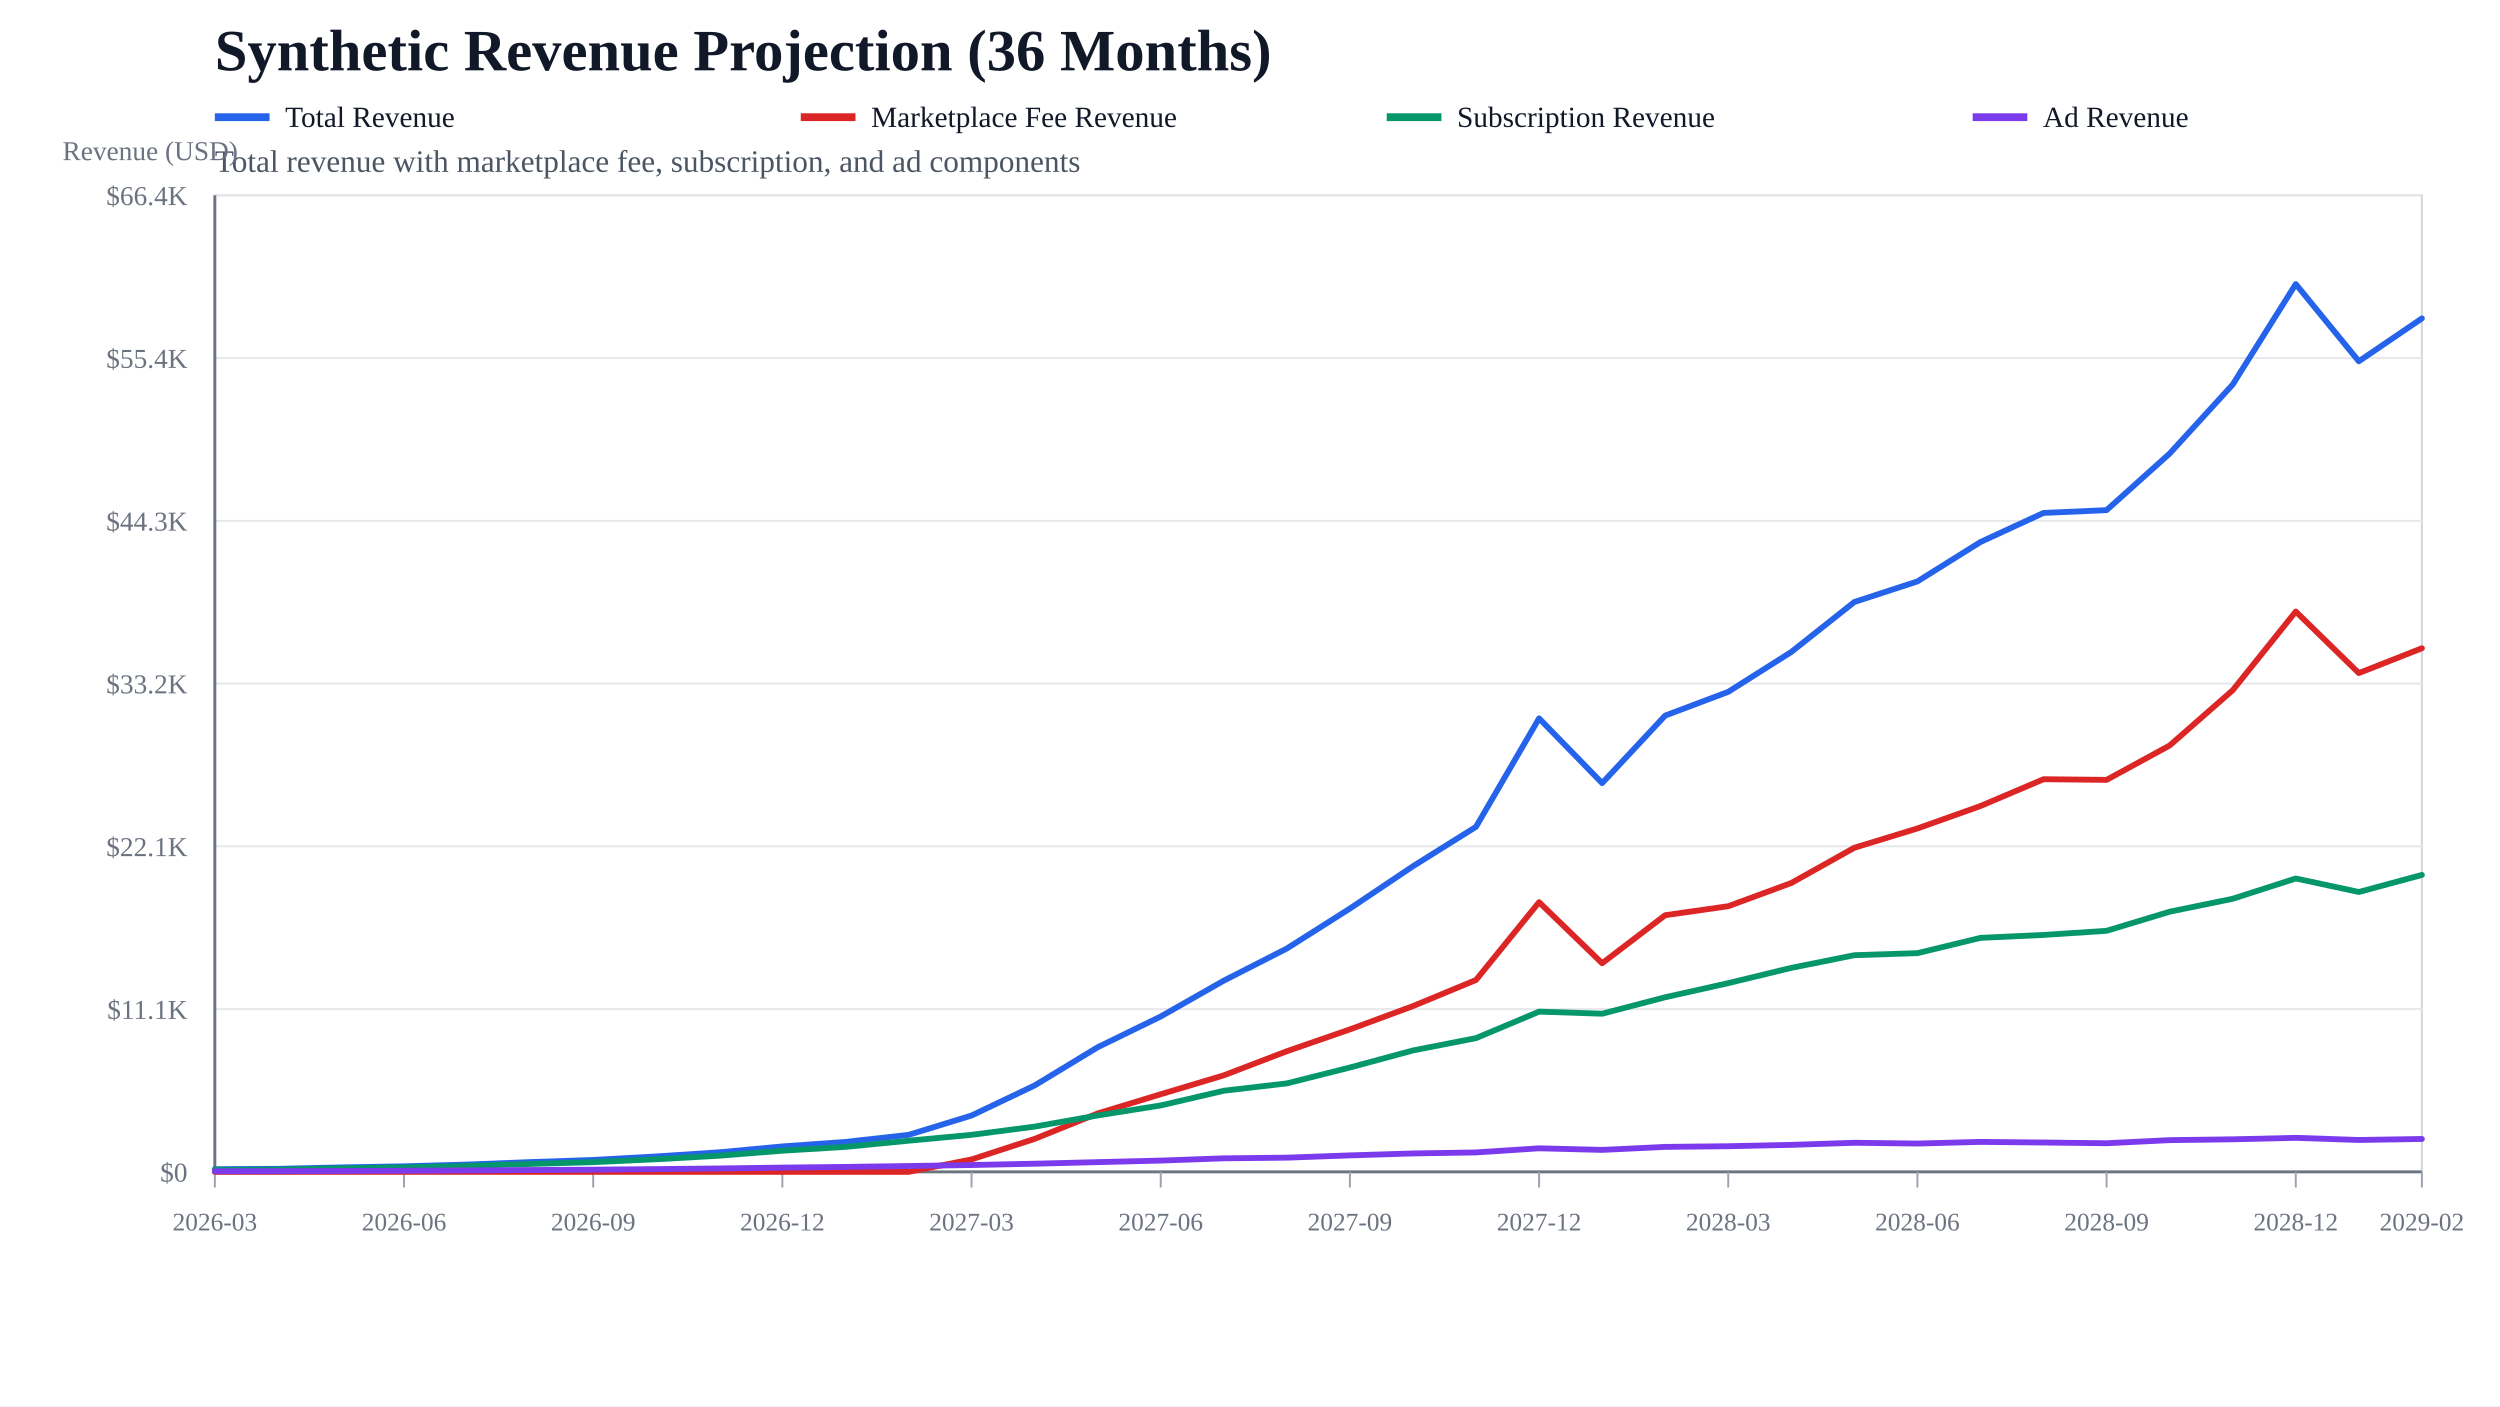
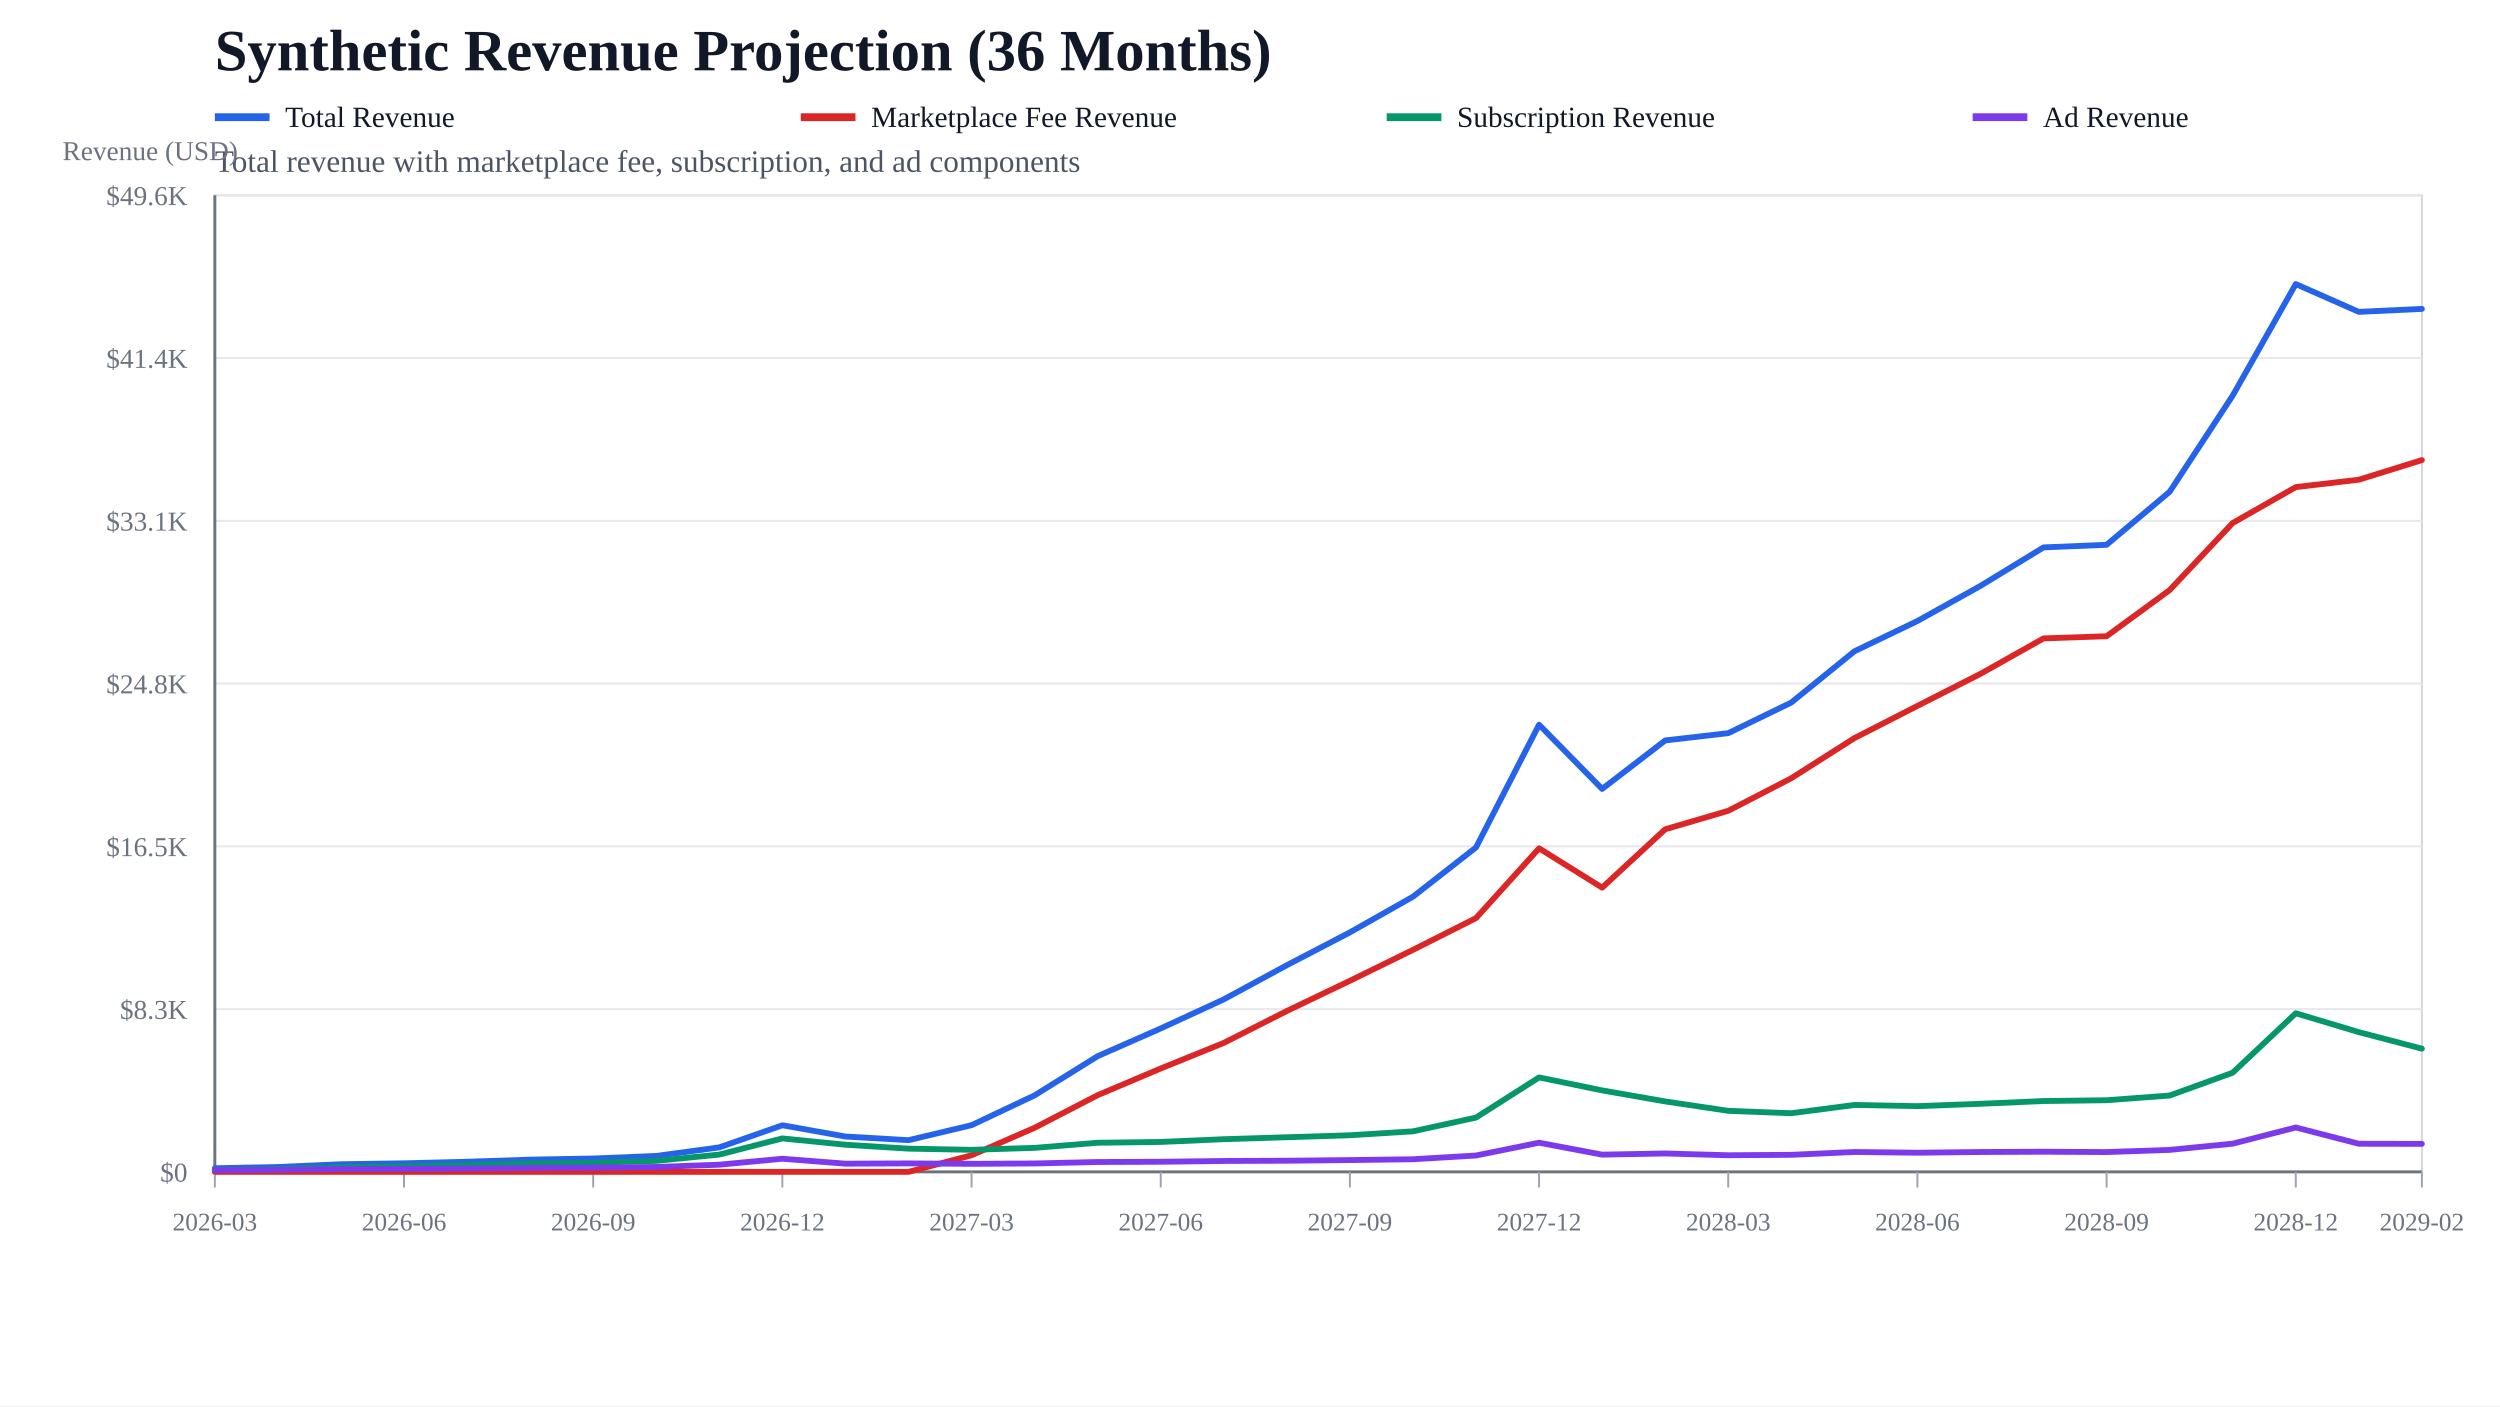
<svg xmlns="http://www.w3.org/2000/svg" width="1280" height="720" viewBox="0 0 1280 720">
  <rect width="100%" height="100%" fill="#FFFFFF" />
  <text x="110" y="36" font-size="30" font-weight="700" fill="#111827">Synthetic Revenue Projection (36 Months)</text>
  <text x="110" y="88" font-size="16" fill="#4B5563">Total revenue with marketplace fee, subscription, and ad components</text>
  <text x="32" y="82" font-size="14" fill="#6B7280">Revenue (USD)</text>
  <rect x="110.00" y="100.00" width="1130.00" height="500.00" fill="#FFFFFF" stroke="#D1D5DB" />
  <line x1="110.00" y1="600.00" x2="1240.00" y2="600.00" stroke="#E5E7EB" stroke-width="1" />
  <text x="96.00" y="605.00" text-anchor="end" font-size="14" fill="#6B7280">$0</text>
  <line x1="110.00" y1="516.67" x2="1240.00" y2="516.67" stroke="#E5E7EB" stroke-width="1" />
-   <text x="96.00" y="521.67" text-anchor="end" font-size="14" fill="#6B7280">$11.1K</text>
+   <text x="96.00" y="521.67" text-anchor="end" font-size="14" fill="#6B7280">$8.3K</text>
  <line x1="110.00" y1="433.33" x2="1240.00" y2="433.33" stroke="#E5E7EB" stroke-width="1" />
-   <text x="96.00" y="438.33" text-anchor="end" font-size="14" fill="#6B7280">$22.1K</text>
+   <text x="96.00" y="438.33" text-anchor="end" font-size="14" fill="#6B7280">$16.5K</text>
  <line x1="110.00" y1="350.00" x2="1240.00" y2="350.00" stroke="#E5E7EB" stroke-width="1" />
-   <text x="96.00" y="355.00" text-anchor="end" font-size="14" fill="#6B7280">$33.2K</text>
+   <text x="96.00" y="355.00" text-anchor="end" font-size="14" fill="#6B7280">$24.8K</text>
  <line x1="110.00" y1="266.67" x2="1240.00" y2="266.67" stroke="#E5E7EB" stroke-width="1" />
-   <text x="96.00" y="271.67" text-anchor="end" font-size="14" fill="#6B7280">$44.3K</text>
+   <text x="96.00" y="271.67" text-anchor="end" font-size="14" fill="#6B7280">$33.1K</text>
  <line x1="110.00" y1="183.33" x2="1240.00" y2="183.33" stroke="#E5E7EB" stroke-width="1" />
-   <text x="96.00" y="188.33" text-anchor="end" font-size="14" fill="#6B7280">$55.4K</text>
+   <text x="96.00" y="188.33" text-anchor="end" font-size="14" fill="#6B7280">$41.4K</text>
  <line x1="110.00" y1="100.00" x2="1240.00" y2="100.00" stroke="#E5E7EB" stroke-width="1" />
-   <text x="96.00" y="105.00" text-anchor="end" font-size="14" fill="#6B7280">$66.4K</text>
+   <text x="96.00" y="105.00" text-anchor="end" font-size="14" fill="#6B7280">$49.6K</text>
  <line x1="110.00" y1="600.00" x2="1240.00" y2="600.00" stroke="#6B7280" stroke-width="1.5" />
  <line x1="110.00" y1="100.00" x2="110.00" y2="600.00" stroke="#6B7280" stroke-width="1.5" />
  <line x1="110.00" y1="600.00" x2="110.00" y2="608.00" stroke="#9CA3AF" stroke-width="1" />
  <text x="110.00" y="630.00" text-anchor="middle" font-size="13" fill="#6B7280">2026-03</text>
  <line x1="206.86" y1="600.00" x2="206.86" y2="608.00" stroke="#9CA3AF" stroke-width="1" />
  <text x="206.86" y="630.00" text-anchor="middle" font-size="13" fill="#6B7280">2026-06</text>
  <line x1="303.71" y1="600.00" x2="303.71" y2="608.00" stroke="#9CA3AF" stroke-width="1" />
  <text x="303.71" y="630.00" text-anchor="middle" font-size="13" fill="#6B7280">2026-09</text>
  <line x1="400.57" y1="600.00" x2="400.57" y2="608.00" stroke="#9CA3AF" stroke-width="1" />
  <text x="400.57" y="630.00" text-anchor="middle" font-size="13" fill="#6B7280">2026-12</text>
  <line x1="497.43" y1="600.00" x2="497.43" y2="608.00" stroke="#9CA3AF" stroke-width="1" />
  <text x="497.43" y="630.00" text-anchor="middle" font-size="13" fill="#6B7280">2027-03</text>
  <line x1="594.29" y1="600.00" x2="594.29" y2="608.00" stroke="#9CA3AF" stroke-width="1" />
  <text x="594.29" y="630.00" text-anchor="middle" font-size="13" fill="#6B7280">2027-06</text>
  <line x1="691.14" y1="600.00" x2="691.14" y2="608.00" stroke="#9CA3AF" stroke-width="1" />
  <text x="691.14" y="630.00" text-anchor="middle" font-size="13" fill="#6B7280">2027-09</text>
  <line x1="788.00" y1="600.00" x2="788.00" y2="608.00" stroke="#9CA3AF" stroke-width="1" />
  <text x="788.00" y="630.00" text-anchor="middle" font-size="13" fill="#6B7280">2027-12</text>
  <line x1="884.86" y1="600.00" x2="884.86" y2="608.00" stroke="#9CA3AF" stroke-width="1" />
  <text x="884.86" y="630.00" text-anchor="middle" font-size="13" fill="#6B7280">2028-03</text>
  <line x1="981.71" y1="600.00" x2="981.71" y2="608.00" stroke="#9CA3AF" stroke-width="1" />
  <text x="981.71" y="630.00" text-anchor="middle" font-size="13" fill="#6B7280">2028-06</text>
  <line x1="1078.57" y1="600.00" x2="1078.57" y2="608.00" stroke="#9CA3AF" stroke-width="1" />
  <text x="1078.57" y="630.00" text-anchor="middle" font-size="13" fill="#6B7280">2028-09</text>
  <line x1="1175.43" y1="600.00" x2="1175.43" y2="608.00" stroke="#9CA3AF" stroke-width="1" />
  <text x="1175.43" y="630.00" text-anchor="middle" font-size="13" fill="#6B7280">2028-12</text>
  <line x1="1240.00" y1="600.00" x2="1240.00" y2="608.00" stroke="#9CA3AF" stroke-width="1" />
  <text x="1240.00" y="630.00" text-anchor="middle" font-size="13" fill="#6B7280">2029-02</text>
-   <path d="M 110.00 598.64 L 142.29 598.44 L 174.57 597.72 L 206.86 597.16 L 239.14 596.26 L 271.43 594.99 L 303.71 593.90 L 336.00 592.10 L 368.29 589.97 L 400.57 586.97 L 432.86 584.66 L 465.14 581.06 L 497.43 571.14 L 529.71 555.76 L 562.00 536.19 L 594.29 520.44 L 626.57 502.09 L 658.86 485.63 L 691.14 465.17 L 723.43 443.51 L 755.71 423.32 L 788.00 367.81 L 820.29 400.95 L 852.57 366.38 L 884.86 354.21 L 917.14 333.80 L 949.43 308.21 L 981.71 297.68 L 1014.00 277.51 L 1046.29 262.61 L 1078.57 261.20 L 1110.86 232.22 L 1143.14 196.89 L 1175.43 145.45 L 1207.71 184.98 L 1240.00 163.03" fill="none" stroke="#2563EB" stroke-width="3" stroke-linecap="round" stroke-linejoin="round" />
-   <path d="M 110.00 600.00 L 142.29 600.00 L 174.57 600.00 L 206.86 600.00 L 239.14 600.00 L 271.43 600.00 L 303.71 600.00 L 336.00 600.00 L 368.29 600.00 L 400.57 600.00 L 432.86 600.00 L 465.14 600.00 L 497.43 593.62 L 529.71 583.11 L 562.00 570.08 L 594.29 560.24 L 626.57 550.57 L 658.86 538.22 L 691.14 527.05 L 723.43 515.12 L 755.71 501.75 L 788.00 461.92 L 820.29 493.18 L 852.57 468.58 L 884.86 463.98 L 917.14 452.09 L 949.43 434.04 L 981.71 424.17 L 1014.00 412.68 L 1046.29 398.96 L 1078.57 399.29 L 1110.86 381.69 L 1143.14 353.40 L 1175.43 313.11 L 1207.71 344.61 L 1240.00 331.91" fill="none" stroke="#DC2626" stroke-width="3" stroke-linecap="round" stroke-linejoin="round" />
-   <path d="M 110.00 598.95 L 142.29 598.80 L 174.57 598.19 L 206.86 597.74 L 239.14 596.99 L 271.43 595.94 L 303.71 595.03 L 336.00 593.53 L 368.29 591.72 L 400.57 589.16 L 432.86 587.21 L 465.14 584.04 L 497.43 581.03 L 529.71 576.82 L 562.00 571.10 L 594.29 565.98 L 626.57 558.46 L 658.86 554.69 L 691.14 546.56 L 723.43 537.83 L 755.71 531.51 L 788.00 517.96 L 820.29 519.02 L 852.57 510.59 L 884.86 503.36 L 917.14 495.54 L 949.43 489.06 L 981.71 488.01 L 1014.00 480.18 L 1046.29 478.68 L 1078.57 476.57 L 1110.86 466.79 L 1143.14 460.16 L 1175.43 449.78 L 1207.71 456.70 L 1240.00 447.97" fill="none" stroke="#059669" stroke-width="3" stroke-linecap="round" stroke-linejoin="round" />
-   <path d="M 110.00 599.70 L 142.29 599.64 L 174.57 599.53 L 206.86 599.42 L 239.14 599.27 L 271.43 599.06 L 303.71 598.87 L 336.00 598.58 L 368.29 598.25 L 400.57 597.81 L 432.86 597.45 L 465.14 597.01 L 497.43 596.49 L 529.71 595.82 L 562.00 595.01 L 594.29 594.22 L 626.57 593.06 L 658.86 592.72 L 691.14 591.56 L 723.43 590.56 L 755.71 590.05 L 788.00 587.93 L 820.29 588.75 L 852.57 587.21 L 884.86 586.87 L 917.14 586.17 L 949.43 585.10 L 981.71 585.50 L 1014.00 584.65 L 1046.29 584.97 L 1078.57 585.34 L 1110.86 583.75 L 1143.14 583.33 L 1175.43 582.57 L 1207.71 583.67 L 1240.00 583.15" fill="none" stroke="#7C3AED" stroke-width="3" stroke-linecap="round" stroke-linejoin="round" />
+   <path d="M 110.00 598.14 L 142.29 597.52 L 174.57 596.09 L 206.86 595.61 L 239.14 594.82 L 271.43 593.73 L 303.71 593.16 L 336.00 591.84 L 368.29 587.45 L 400.57 576.14 L 432.86 581.90 L 465.14 583.77 L 497.43 576.09 L 529.71 560.82 L 562.00 540.76 L 594.29 526.56 L 626.57 511.67 L 658.86 494.18 L 691.14 477.38 L 723.43 459.11 L 755.71 433.88 L 788.00 371.04 L 820.29 403.93 L 852.57 379.11 L 884.86 375.37 L 917.14 359.69 L 949.43 333.48 L 981.71 317.95 L 1014.00 299.97 L 1046.29 280.26 L 1078.57 278.94 L 1110.86 251.78 L 1143.14 202.54 L 1175.43 145.45 L 1207.71 159.67 L 1240.00 158.16" fill="none" stroke="#2563EB" stroke-width="3" stroke-linecap="round" stroke-linejoin="round" />
+   <path d="M 110.00 600.00 L 142.29 600.00 L 174.57 600.00 L 206.86 600.00 L 239.14 600.00 L 271.43 600.00 L 303.71 600.00 L 336.00 600.00 L 368.29 600.00 L 400.57 600.00 L 432.86 600.00 L 465.14 600.00 L 497.43 591.49 L 529.71 577.42 L 562.00 560.72 L 594.29 547.06 L 626.57 533.97 L 658.86 517.62 L 691.14 502.16 L 723.43 486.33 L 755.71 470.07 L 788.00 434.34 L 820.29 454.47 L 852.57 424.60 L 884.86 415.12 L 917.14 398.45 L 949.43 377.92 L 981.71 361.41 L 1014.00 345.00 L 1046.29 326.86 L 1078.57 325.75 L 1110.86 302.12 L 1143.14 267.77 L 1175.43 249.40 L 1207.71 245.61 L 1240.00 235.57" fill="none" stroke="#DC2626" stroke-width="3" stroke-linecap="round" stroke-linejoin="round" />
+   <path d="M 110.00 598.99 L 142.29 598.59 L 174.57 597.58 L 206.86 597.18 L 239.14 596.57 L 271.43 595.77 L 303.71 595.37 L 336.00 594.36 L 368.29 591.13 L 400.57 582.87 L 432.86 586.10 L 465.14 588.11 L 497.43 588.71 L 529.71 587.71 L 562.00 585.09 L 594.29 584.68 L 626.57 583.27 L 658.86 582.27 L 691.14 581.26 L 723.43 579.24 L 755.71 572.19 L 788.00 551.64 L 820.29 558.29 L 852.57 563.93 L 884.86 568.76 L 917.14 569.97 L 949.43 565.74 L 981.71 566.35 L 1014.00 565.14 L 1046.29 563.73 L 1078.57 563.32 L 1110.86 560.91 L 1143.14 549.22 L 1175.43 518.79 L 1207.71 528.46 L 1240.00 536.92" fill="none" stroke="#059669" stroke-width="3" stroke-linecap="round" stroke-linejoin="round" />
+   <path d="M 110.00 599.15 L 142.29 598.93 L 174.57 598.51 L 206.86 598.43 L 239.14 598.25 L 271.43 597.96 L 303.71 597.79 L 336.00 597.48 L 368.29 596.32 L 400.57 593.27 L 432.86 595.80 L 465.14 595.66 L 497.43 595.88 L 529.71 595.69 L 562.00 594.95 L 594.29 594.82 L 626.57 594.42 L 658.86 594.29 L 691.14 593.96 L 723.43 593.54 L 755.71 591.62 L 788.00 585.07 L 820.29 591.17 L 852.57 590.58 L 884.86 591.49 L 917.14 591.27 L 949.43 589.82 L 981.71 590.19 L 1014.00 589.83 L 1046.29 589.68 L 1078.57 589.86 L 1110.86 588.75 L 1143.14 585.56 L 1175.43 577.27 L 1207.71 585.60 L 1240.00 585.67" fill="none" stroke="#7C3AED" stroke-width="3" stroke-linecap="round" stroke-linejoin="round" />
  <line x1="110.00" y1="60.00" x2="138.00" y2="60.00" stroke="#2563EB" stroke-width="4" />
  <text x="146.00" y="65.00" font-size="15" fill="#111827">Total Revenue</text>
  <line x1="410.00" y1="60.00" x2="438.00" y2="60.00" stroke="#DC2626" stroke-width="4" />
  <text x="446.00" y="65.00" font-size="15" fill="#111827">Marketplace Fee Revenue</text>
  <line x1="710.00" y1="60.00" x2="738.00" y2="60.00" stroke="#059669" stroke-width="4" />
  <text x="746.00" y="65.00" font-size="15" fill="#111827">Subscription Revenue</text>
  <line x1="1010.00" y1="60.00" x2="1038.00" y2="60.00" stroke="#7C3AED" stroke-width="4" />
  <text x="1046.00" y="65.00" font-size="15" fill="#111827">Ad Revenue</text>
</svg>
